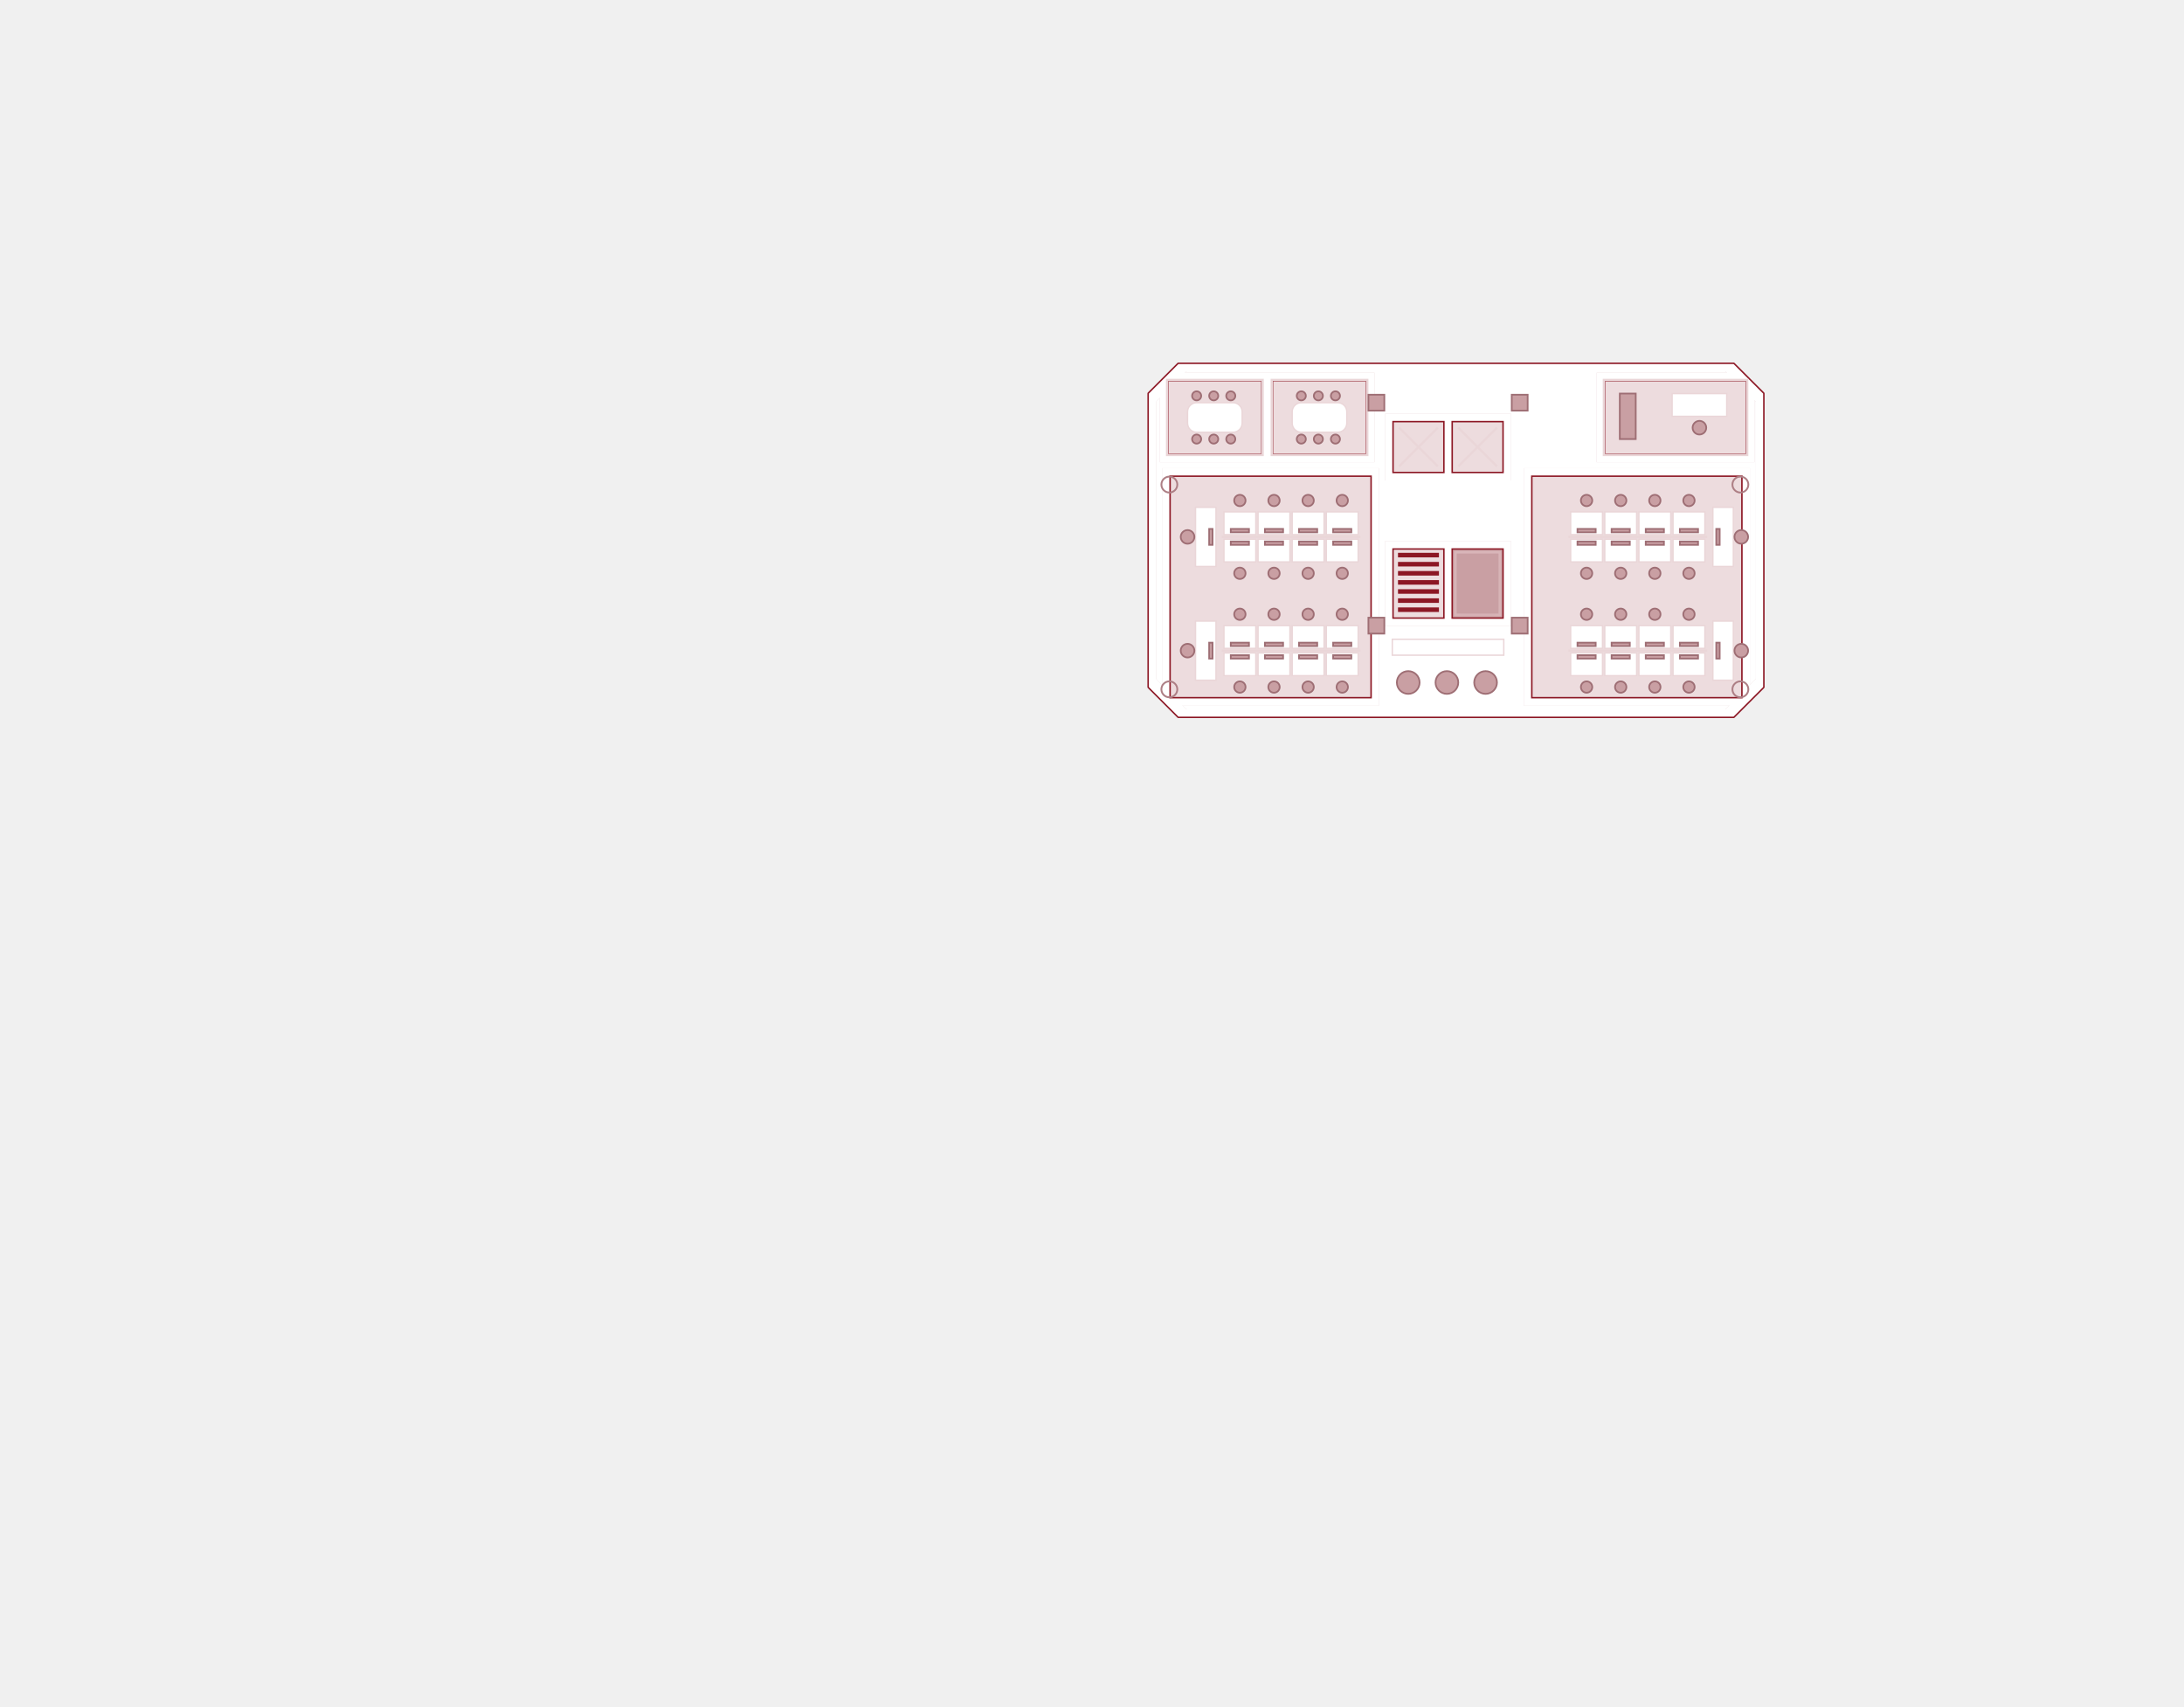
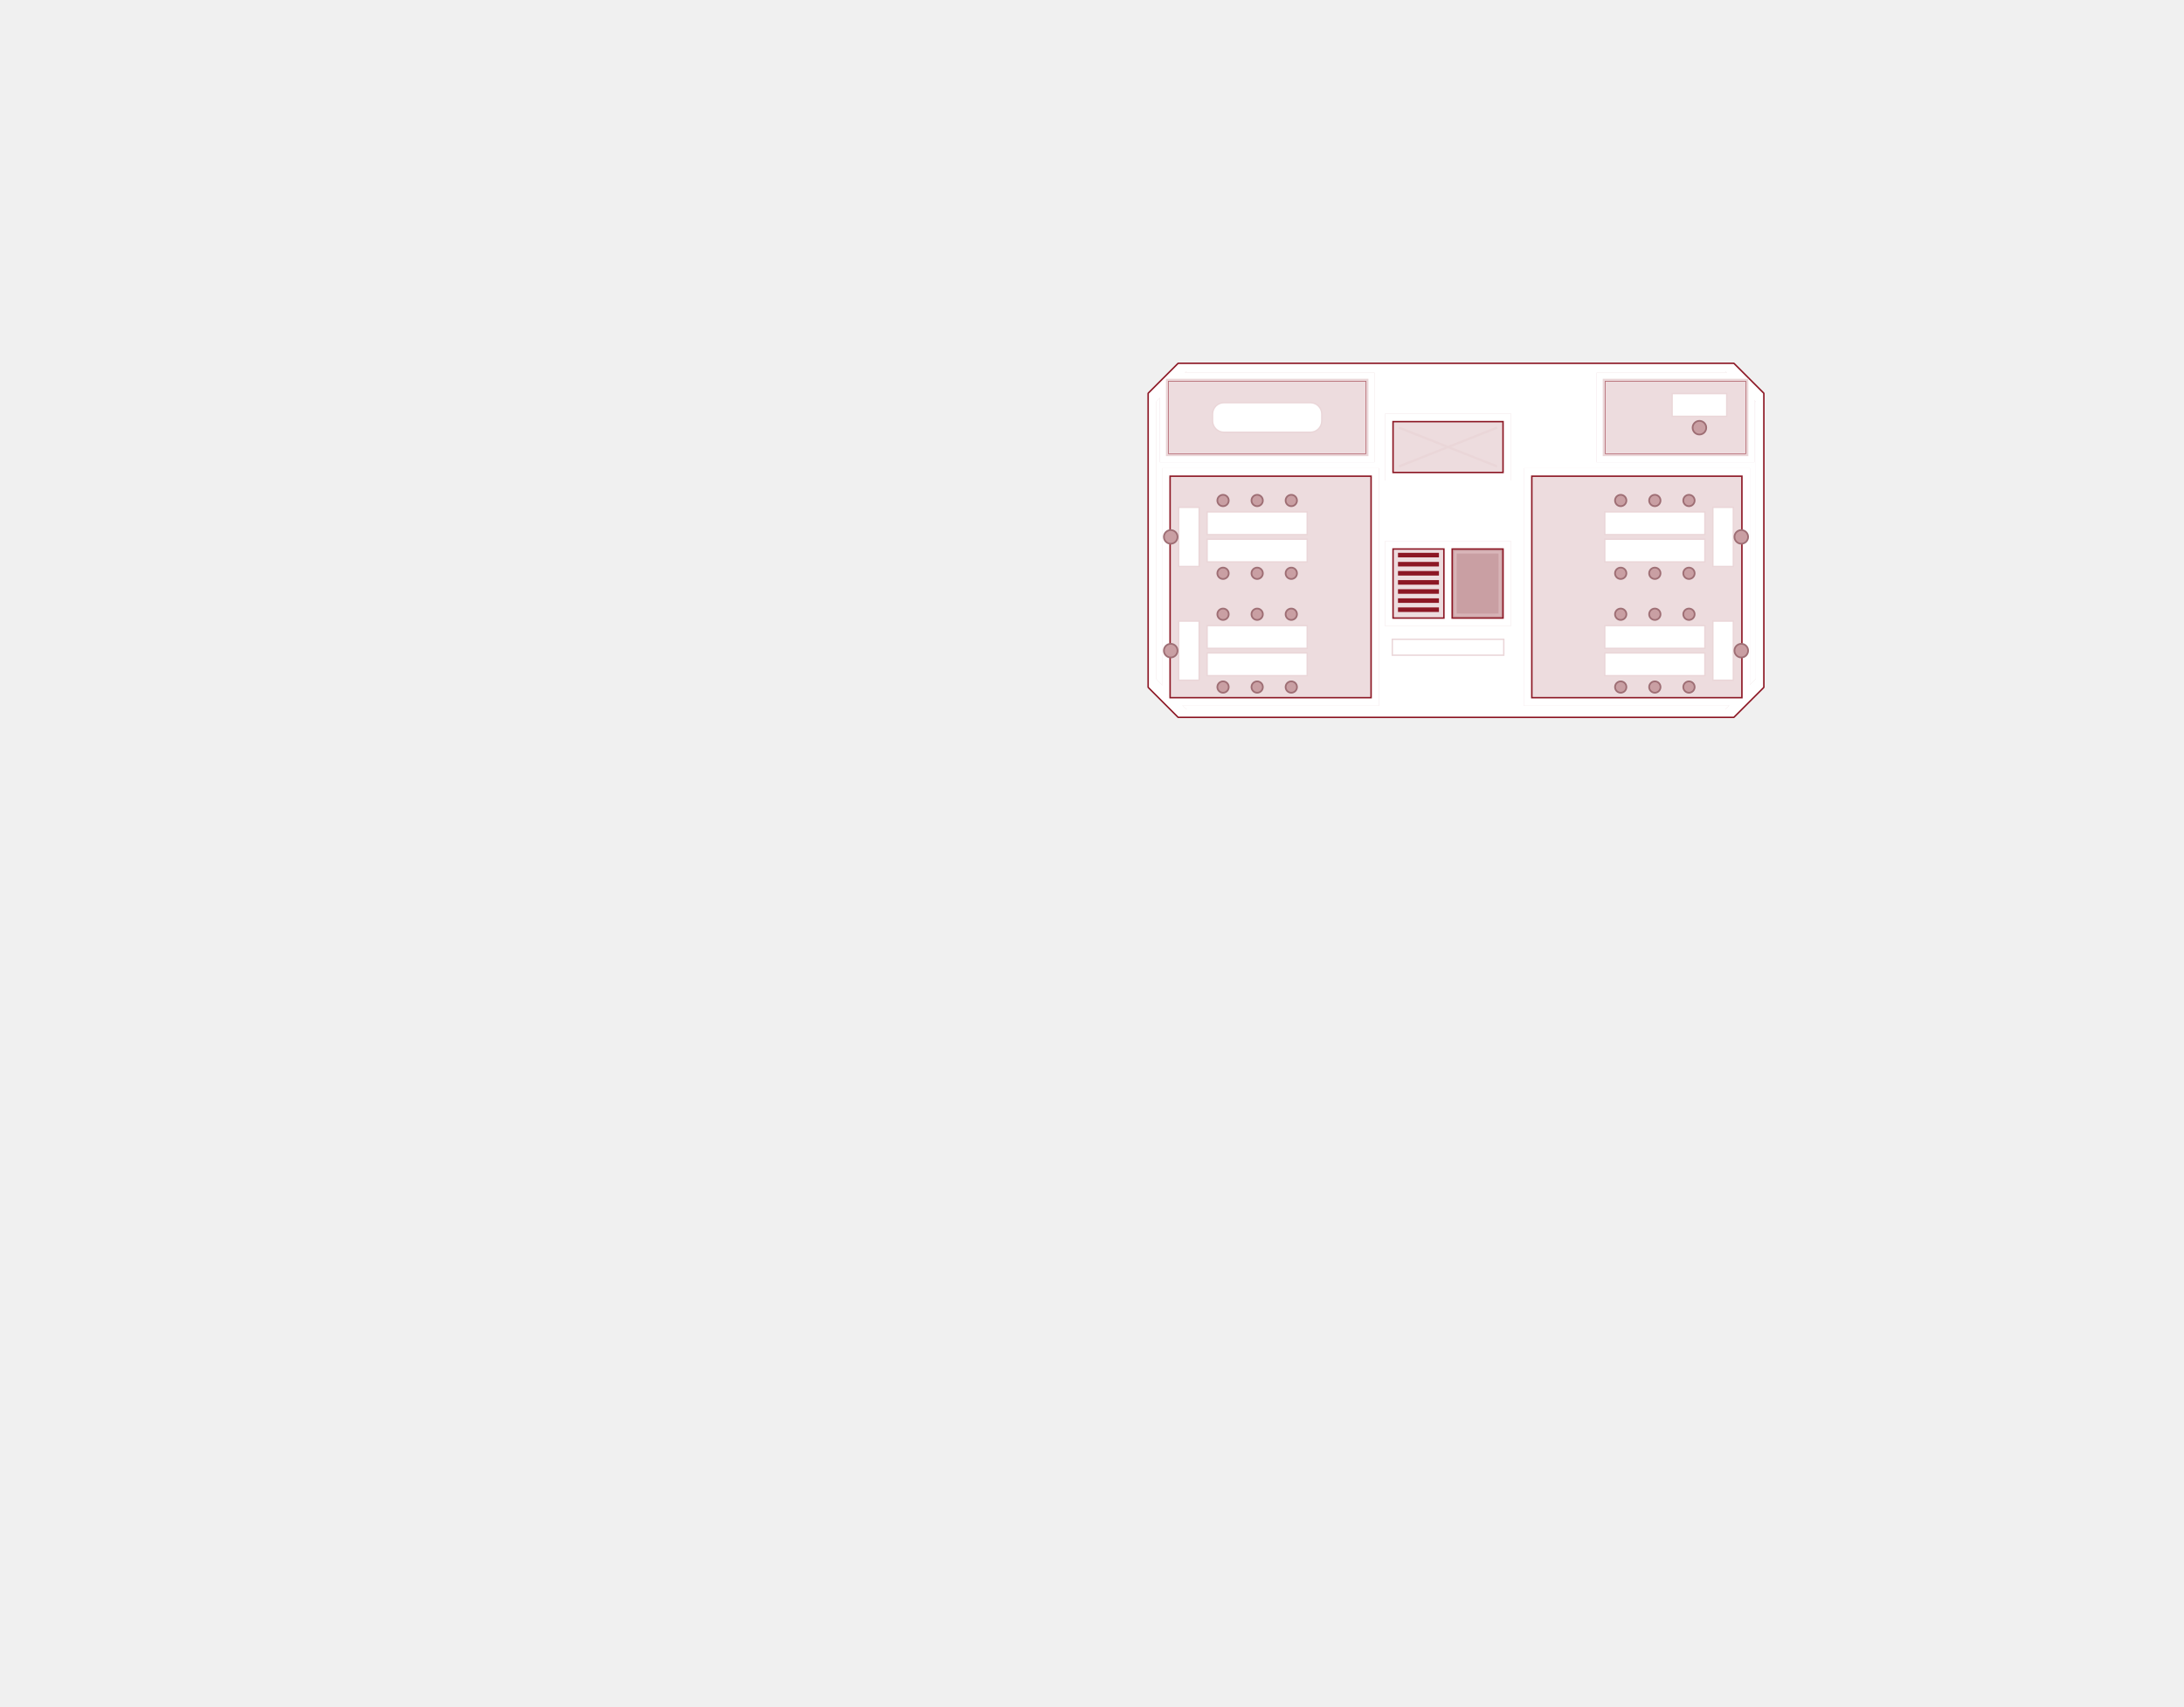
<svg xmlns="http://www.w3.org/2000/svg" viewBox="-320 -250 1920 1500" preserveAspectRatio="none">
  <style>.f{fill:#dcc7c8;stroke:#e2cfd0;stroke-width:2}.fr{fill:none;stroke:#d2bbbd;stroke-width:1.5}.v{fill:#bccad8}.vw{fill:none;stroke:#a9bacb;stroke-width:2;stroke-linecap:round}.b,.b2{stroke:none;stroke-width:0}.b{fill:#c99fa3}.b2{fill:#bd9196}.r,.or{fill:none;stroke:#ad7f85;stroke-width:1.6}.rk{fill:#cfa8ac;stroke:#9e6e74;stroke-width:1}.w{fill:#ffffff;stroke:#8c1724;stroke-width:2.6;paint-order:stroke;stroke-linejoin:round}.w2{fill:#eddcde;stroke:#8c1724;stroke-width:2.6;paint-order:stroke}.t{fill:none;stroke:#ead6d8;stroke-width:2}.tk{fill:#ffffff;stroke:#ead6d8;stroke-width:1.2}.s{fill:none;stroke:#8c1724;stroke-dasharray:4 4}.d{fill:none;stroke:#8c1724;stroke-width:3.5;stroke-linecap:round;stroke-dasharray:0 11}.l{fill:none;stroke:#ead6d8;stroke-width:3;stroke-dasharray:22 18}.o{fill:#c99fa3;stroke:#9e6e74;stroke-width:1.5}</style>
  <defs>
    <filter id="e">
      <feMorphology in="SourceAlpha" operator="erode" radius="8" result="a" />
      <feMorphology in="SourceAlpha" operator="erode" radius="10" result="b" />
      <feComposite in="a" in2="b" operator="out" result="c" />
      <feFlood flood-color="#e6cfd2" />
      <feComposite in2="c" operator="in" />
    </filter>
    <filter id="eb">
      <feMorphology in="SourceAlpha" operator="erode" radius="2" result="a" />
      <feMorphology in="SourceAlpha" operator="erode" radius="4.5" result="b" />
      <feComposite in="a" in2="b" operator="out" result="c" />
      <feFlood flood-color="#d9b6b9" />
      <feComposite in2="c" operator="in" />
    </filter>
    <filter id="sb">
      <feGaussianBlur stdDeviation="0.4" />
    </filter>
    <filter id="sh">
      <feDropShadow dx="0" dy="5" stdDeviation="4" flood-color="#5a101a40" />
    </filter>
  </defs>
  <g id="B" filter="url(#sh)">
    <path class="b" d="M956 232h46v62h-46z" />
  </g>
  <use href="#B" filter="url(#eb)" />
  <g filter="url(#sb)" />
-   <path class="w2" d="M708 168h178v196H708zm318 0h186v196h-186zM706 84h84v66h-84zm92 0h84v66h-84zm292 0h126v66h-126zM904 120h46v46h-46zm52 0h46v46h-46zM904 232h46v62h-46z" />
-   <path id="W" class="w" d="M716 70h488l26 26v258l-26 26H716l-26-26V96zm-8 98v196h178V168H708zm318 0v196h186V168h-186zM706 84v66h84V84h-84zm92 0v66h84V84h-84zm292 0v66h126V84h-126zM904 120v46h46v-46h-46zm52 0v46h46v-46h-46zM904 232v62h46v-62h-46zm52 0v62h46v-62h-46z" />
+   <path class="w2" d="M708 168h178v196H708zm318 0h186v196h-186zM706 84h176v66H706zm384 0h126v66h-126zM904 120h98v46h-98zm0 112h46v62h-46z" />
+   <path id="W" class="w" d="M716 70h488l26 26v258l-26 26H716l-26-26V96zm-8 98v196h178V168H708zm318 0v196h186V168h-186zM706 84v66h176V84H706zm384 0v66h126V84h-126zM904 120v46h98v-46h-98zm0 112v62h46v-62h-46zm52 0v62h46v-62h-46z" />
  <use href="#W" filter="url(#e)" />
-   <path class="t" d="M706 84h84v66h-84zm92 0h84v66h-84zm292 0h126v66h-126zM910 126l34 34m0-34l-34 34m52-34l34 34m0-34l-34 34M754 222h122M754 322h122m182.8-100h122m-122 100h122" />
-   <path class="tk" d="M732 104h32a8 8 0 0 1 8 8v10a8 8 0 0 1-8 8h-32a8 8 0 0 1-8-8v-10a8 8 0 0 1 8-8zm92 0h32a8 8 0 0 1 8 8v10a8 8 0 0 1-8 8h-32a8 8 0 0 1-8-8v-10a8 8 0 0 1 8-8zm326-8h48v20h-48zM904 312h98v14h-98zM846 200h28v20h-28zm0 24h28v20h-28zm-30-24h28v20h-28zm0 24h28v20h-28zm-30-24h28v20h-28zm0 24h28v20h-28zm-30-24h28v20h-28zm0 24h28v20h-28zm-25-28h18v52h-18zM846 300h28v20h-28zm0 24h28v20h-28zm-30-24h28v20h-28zm0 24h28v20h-28zm-30-24h28v20h-28zm0 24h28v20h-28zm-30-24h28v20h-28zm0 24h28v20h-28zm-25-28h18v52h-18zm419.8-96h28v20h-28zm0 24h28v20h-28zm-30-24h28v20h-28zm0 24h28v20h-28zm-30-24h28v20h-28zm0 24h28v20h-28zm-30-24h28v20h-28zm0 24h28v20h-28zm125-28h18v52h-18zm-35 104h28v20h-28zm0 24h28v20h-28zm-30-24h28v20h-28zm0 24h28v20h-28zm-30-24h28v20h-28zm0 24h28v20h-28zm-30-24h28v20h-28zm0 24h28v20h-28zm125-28h18v52h-18z" />
-   <path class="o" d="M728 98a4 4 0 1 1 8 0 4 4 0 1 1-8 0zm0 38a4 4 0 1 1 8 0 4 4 0 1 1-8 0zm15-38a4 4 0 1 1 8 0 4 4 0 1 1-8 0zm0 38a4 4 0 1 1 8 0 4 4 0 1 1-8 0zm15-38a4 4 0 1 1 8 0 4 4 0 1 1-8 0zm0 38a4 4 0 1 1 8 0 4 4 0 1 1-8 0zm62-38a4 4 0 1 1 8 0 4 4 0 1 1-8 0zm0 38a4 4 0 1 1 8 0 4 4 0 1 1-8 0zm15-38a4 4 0 1 1 8 0 4 4 0 1 1-8 0zm0 38a4 4 0 1 1 8 0 4 4 0 1 1-8 0zm15-38a4 4 0 1 1 8 0 4 4 0 1 1-8 0zm0 38a4 4 0 1 1 8 0 4 4 0 1 1-8 0zm318-10a6 6 0 1 1 12 0 6 6 0 1 1-12 0zm-64-30h14v40h-14zM908 350a10 10 0 1 1 20 0 10 10 0 1 1-20 0zm34 0a10 10 0 1 1 20 0 10 10 0 1 1-20 0zm34 0a10 10 0 1 1 20 0 10 10 0 1 1-20 0zM852 215h16v3h-16zm3-25a5 5 0 1 1 10 0 5 5 0 1 1-10 0zm-3 36h16v3h-16zm3 28a5 5 0 1 1 10 0 5 5 0 1 1-10 0zm-33-39h16v3h-16zm3-25a5 5 0 1 1 10 0 5 5 0 1 1-10 0zm-3 36h16v3h-16zm3 28a5 5 0 1 1 10 0 5 5 0 1 1-10 0zm-33-39h16v3h-16zm3-25a5 5 0 1 1 10 0 5 5 0 1 1-10 0zm-3 36h16v3h-16zm3 28a5 5 0 1 1 10 0 5 5 0 1 1-10 0zm-33-39h16v3h-16zm3-25a5 5 0 1 1 10 0 5 5 0 1 1-10 0zm-3 36h16v3h-16zm3 28a5 5 0 1 1 10 0 5 5 0 1 1-10 0zm-22-39h3v14h-3zm-25 7a6 6 0 1 1 12 0 6 6 0 1 1-12 0zm134 93h16v3h-16zm3-25a5 5 0 1 1 10 0 5 5 0 1 1-10 0zm-3 36h16v3h-16zm3 28a5 5 0 1 1 10 0 5 5 0 1 1-10 0zm-33-39h16v3h-16zm3-25a5 5 0 1 1 10 0 5 5 0 1 1-10 0zm-3 36h16v3h-16zm3 28a5 5 0 1 1 10 0 5 5 0 1 1-10 0zm-33-39h16v3h-16zm3-25a5 5 0 1 1 10 0 5 5 0 1 1-10 0zm-3 36h16v3h-16zm3 28a5 5 0 1 1 10 0 5 5 0 1 1-10 0zm-33-39h16v3h-16zm3-25a5 5 0 1 1 10 0 5 5 0 1 1-10 0zm-3 36h16v3h-16zm3 28a5 5 0 1 1 10 0 5 5 0 1 1-10 0zm-22-39h3v14h-3zm-25 7a6 6 0 1 1 12 0 6 6 0 1 1-12 0zm438.8-107h16v3h-16zm3-25a5 5 0 1 1 10 0 5 5 0 1 1-10 0zm-3 36h16v3h-16zm3 28a5 5 0 1 1 10 0 5 5 0 1 1-10 0zm-33-39h16v3h-16zm3-25a5 5 0 1 1 10 0 5 5 0 1 1-10 0zm-3 36h16v3h-16zm3 28a5 5 0 1 1 10 0 5 5 0 1 1-10 0zm-33-39h16v3h-16zm3-25a5 5 0 1 1 10 0 5 5 0 1 1-10 0zm-3 36h16v3h-16zm3 28a5 5 0 1 1 10 0 5 5 0 1 1-10 0zm-33-39h16v3h-16zm3-25a5 5 0 1 1 10 0 5 5 0 1 1-10 0zm-3 36h16v3h-16zm3 28a5 5 0 1 1 10 0 5 5 0 1 1-10 0zm119-39h3v14h-3zm16 7a6 6 0 1 1 12 0 6 6 0 1 1-12 0zm-48 93h16v3h-16zm3-25a5 5 0 1 1 10 0 5 5 0 1 1-10 0zm-3 36h16v3h-16zm3 28a5 5 0 1 1 10 0 5 5 0 1 1-10 0zm-33-39h16v3h-16zm3-25a5 5 0 1 1 10 0 5 5 0 1 1-10 0zm-3 36h16v3h-16zm3 28a5 5 0 1 1 10 0 5 5 0 1 1-10 0zm-33-39h16v3h-16zm3-25a5 5 0 1 1 10 0 5 5 0 1 1-10 0zm-3 36h16v3h-16zm3 28a5 5 0 1 1 10 0 5 5 0 1 1-10 0zm-33-39h16v3h-16zm3-25a5 5 0 1 1 10 0 5 5 0 1 1-10 0zm-3 36h16v3h-16zm3 28a5 5 0 1 1 10 0 5 5 0 1 1-10 0zm119-39h3v14h-3zm16 7a6 6 0 1 1 12 0 6 6 0 1 1-12 0zM883 97h14v14h-14zm126 0h14v14h-14zM883 293h14v14h-14zm126 0h14v14h-14z" />
-   <path class="or" d="M701 176a7 7 0 1 1 14 0 7 7 0 1 1-14 0m502 0a7 7 0 1 1 14 0 7 7 0 1 1-14 0M701 356a7 7 0 1 1 14 0 7 7 0 1 1-14 0m502 0a7 7 0 1 1 14 0 7 7 0 1 1-14 0" />
+   <path class="t" d="M706 84h176v66H706zm384 0h126v66h-126zM910 126l86 34m0-34l-86 34" />
+   <path class="tk" d="M756 104h76a10 10 0 0 1 10 10v6a10 10 0 0 1-10 10h-76a10 10 0 0 1-10-10v-6a10 10 0 0 1 10-10zm394-8h48v20h-48zM904 312h98v14h-98zM741.2 200h88v20h-88zm0 24h88v20h-88zm-25-28h18v52h-18zm374.6 4h88v20h-88zm0 24h88v20h-88zm95-28h18v52h-18zM741.2 300h88v20h-88zm0 24h88v20h-88zm-25-28h18v52h-18zm374.6 4h88v20h-88zm0 24h88v20h-88zm95-28h18v52h-18z" />
+   <path class="o" d="M1168 126a6 6 0 1 1 12 0 6 6 0 1 1-12 0zM810.2 190a5 5 0 1 1 10 0 5 5 0 1 1-10 0zm0 64a5 5 0 1 1 10 0 5 5 0 1 1-10 0zm-30-64a5 5 0 1 1 10 0 5 5 0 1 1-10 0zm0 64a5 5 0 1 1 10 0 5 5 0 1 1-10 0zm-30-64a5 5 0 1 1 10 0 5 5 0 1 1-10 0zm0 64a5 5 0 1 1 10 0 5 5 0 1 1-10 0zm-47-32a6 6 0 1 1 12 0 6 6 0 1 1-12 0zm456.6-32a5 5 0 1 1 10 0 5 5 0 1 1-10 0zm0 64a5 5 0 1 1 10 0 5 5 0 1 1-10 0zm-30-64a5 5 0 1 1 10 0 5 5 0 1 1-10 0zm0 64a5 5 0 1 1 10 0 5 5 0 1 1-10 0zm-30-64a5 5 0 1 1 10 0 5 5 0 1 1-10 0zm0 64a5 5 0 1 1 10 0 5 5 0 1 1-10 0zm105-32a6 6 0 1 1 12 0 6 6 0 1 1-12 0zM810.2 290a5 5 0 1 1 10 0 5 5 0 1 1-10 0zm0 64a5 5 0 1 1 10 0 5 5 0 1 1-10 0zm-30-64a5 5 0 1 1 10 0 5 5 0 1 1-10 0zm0 64a5 5 0 1 1 10 0 5 5 0 1 1-10 0zm-30-64a5 5 0 1 1 10 0 5 5 0 1 1-10 0zm0 64a5 5 0 1 1 10 0 5 5 0 1 1-10 0zm-47-32a6 6 0 1 1 12 0 6 6 0 1 1-12 0zm456.6-32a5 5 0 1 1 10 0 5 5 0 1 1-10 0zm0 64a5 5 0 1 1 10 0 5 5 0 1 1-10 0zm-30-64a5 5 0 1 1 10 0 5 5 0 1 1-10 0zm0 64a5 5 0 1 1 10 0 5 5 0 1 1-10 0zm-30-64a5 5 0 1 1 10 0 5 5 0 1 1-10 0zm0 64a5 5 0 1 1 10 0 5 5 0 1 1-10 0zm105-32a6 6 0 1 1 12 0 6 6 0 1 1-12 0z" />
  <path class="s" stroke-width="36" d="M927 236v54" />
</svg>
